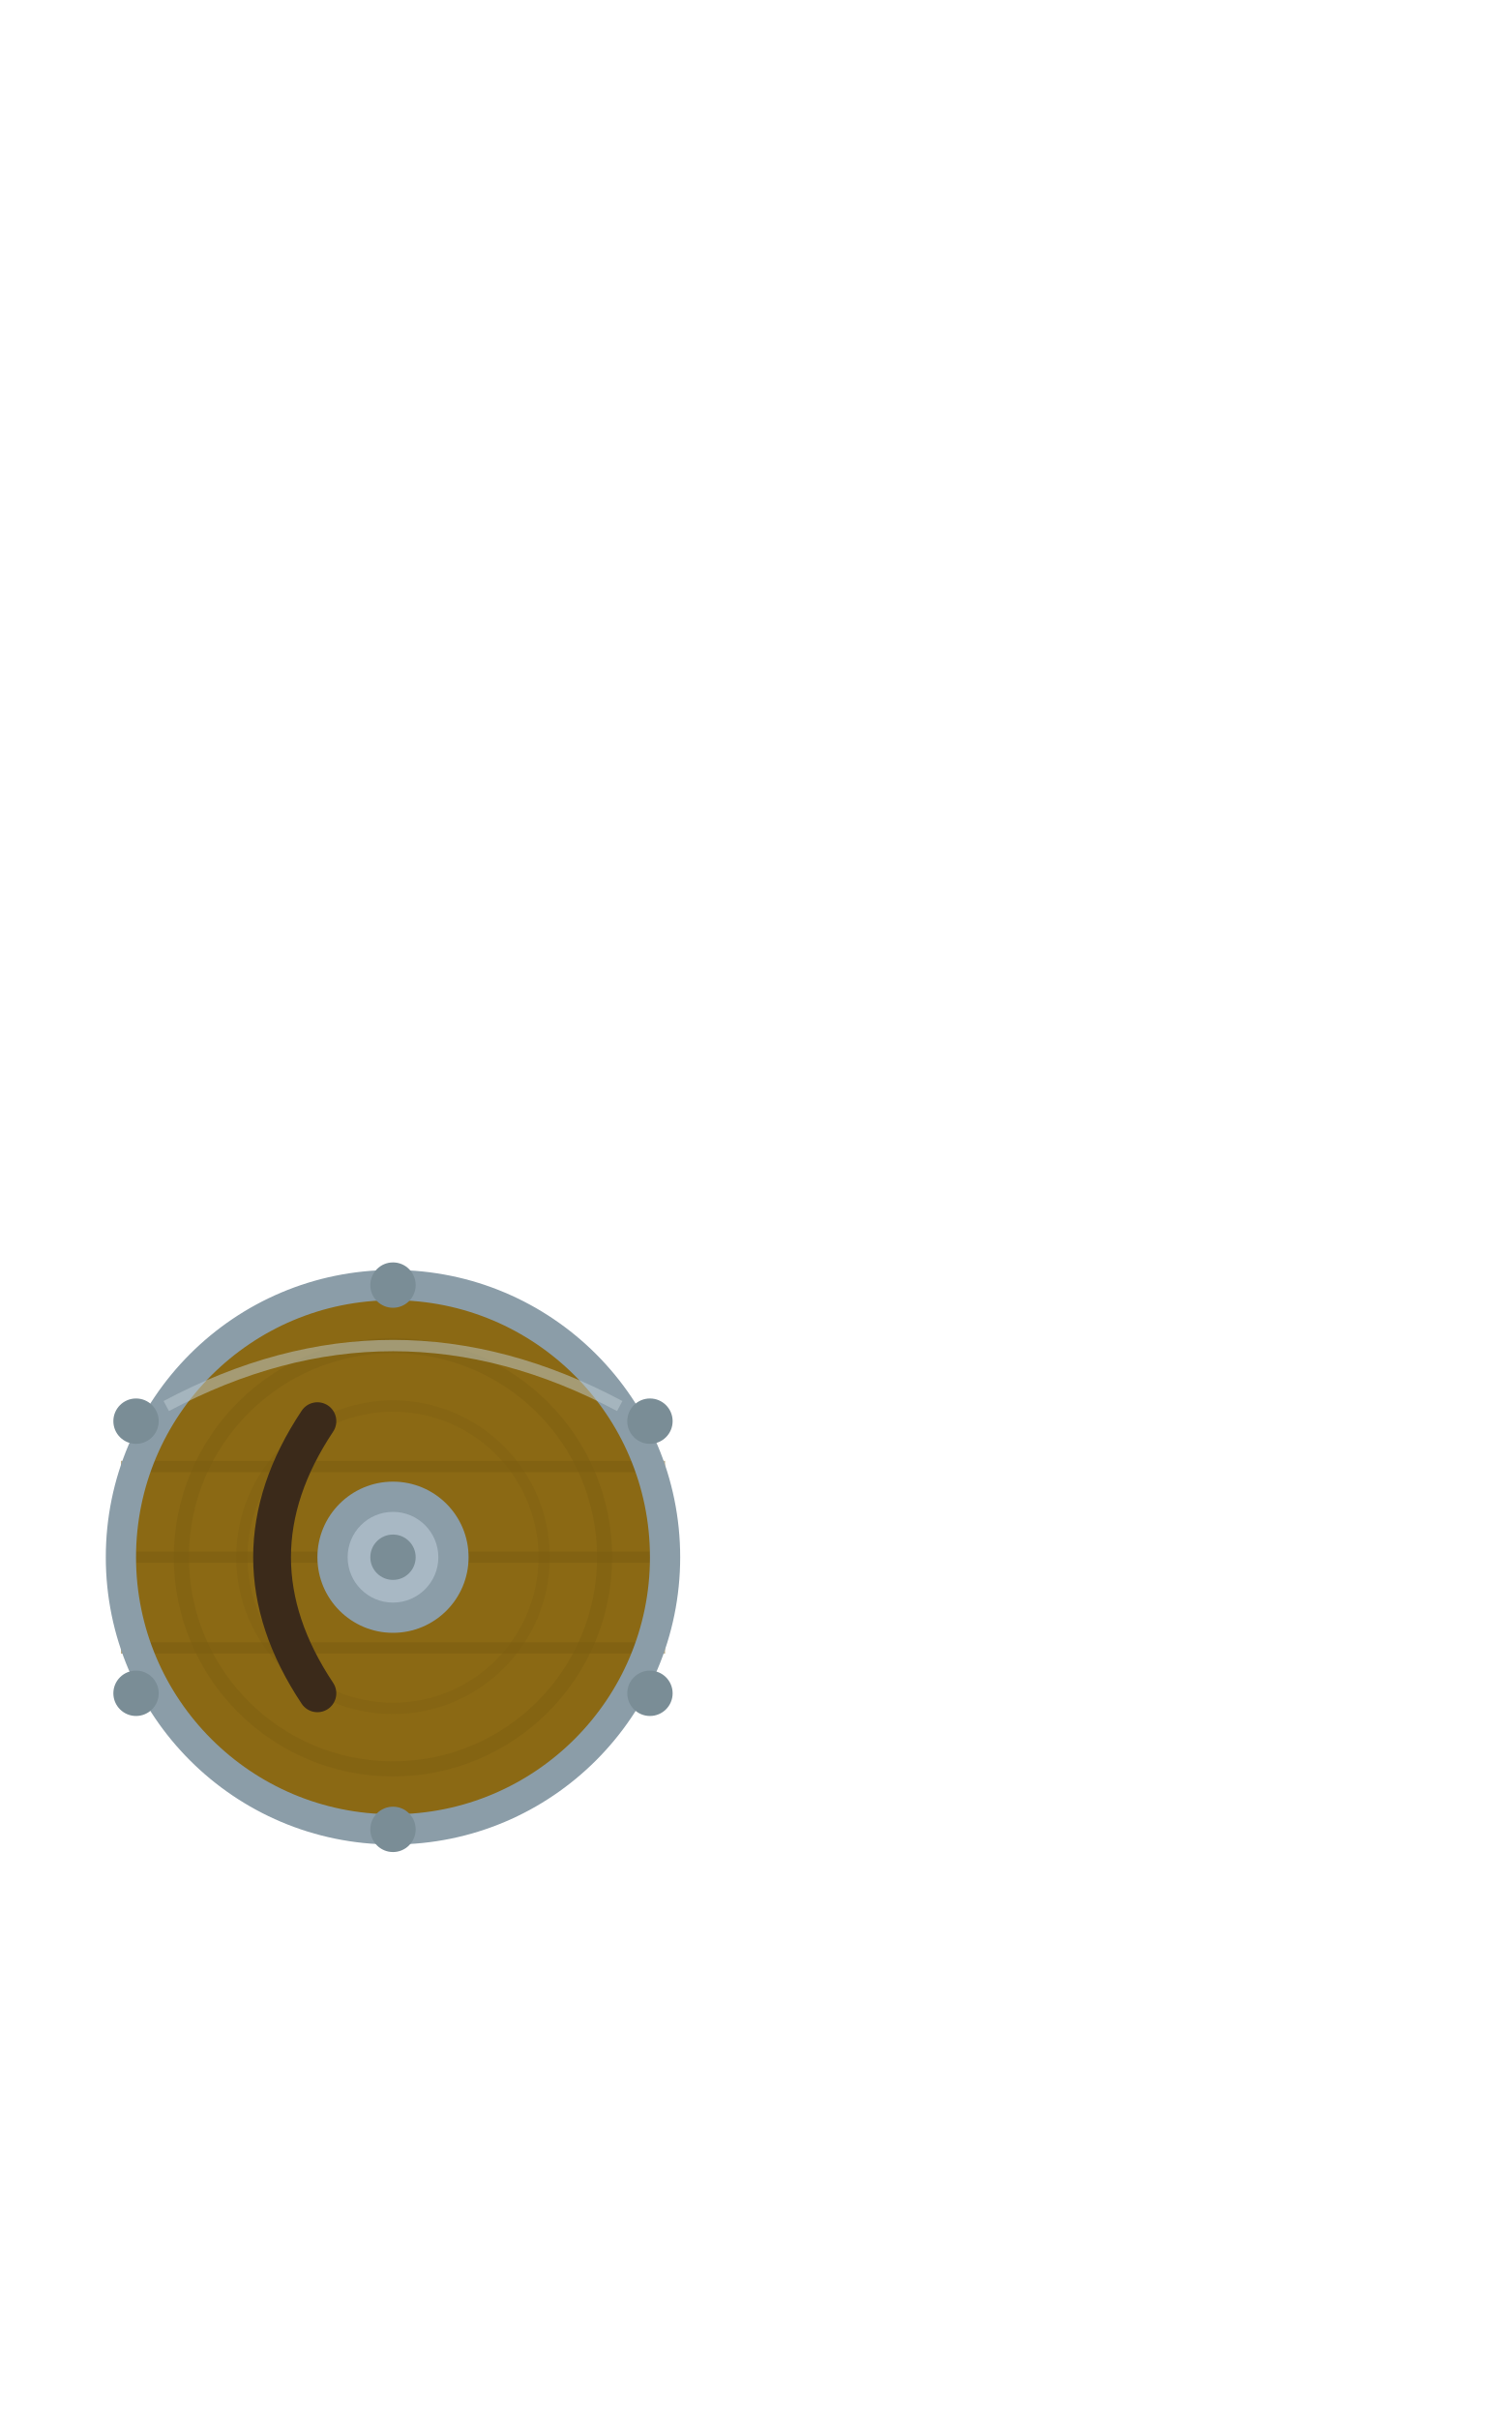
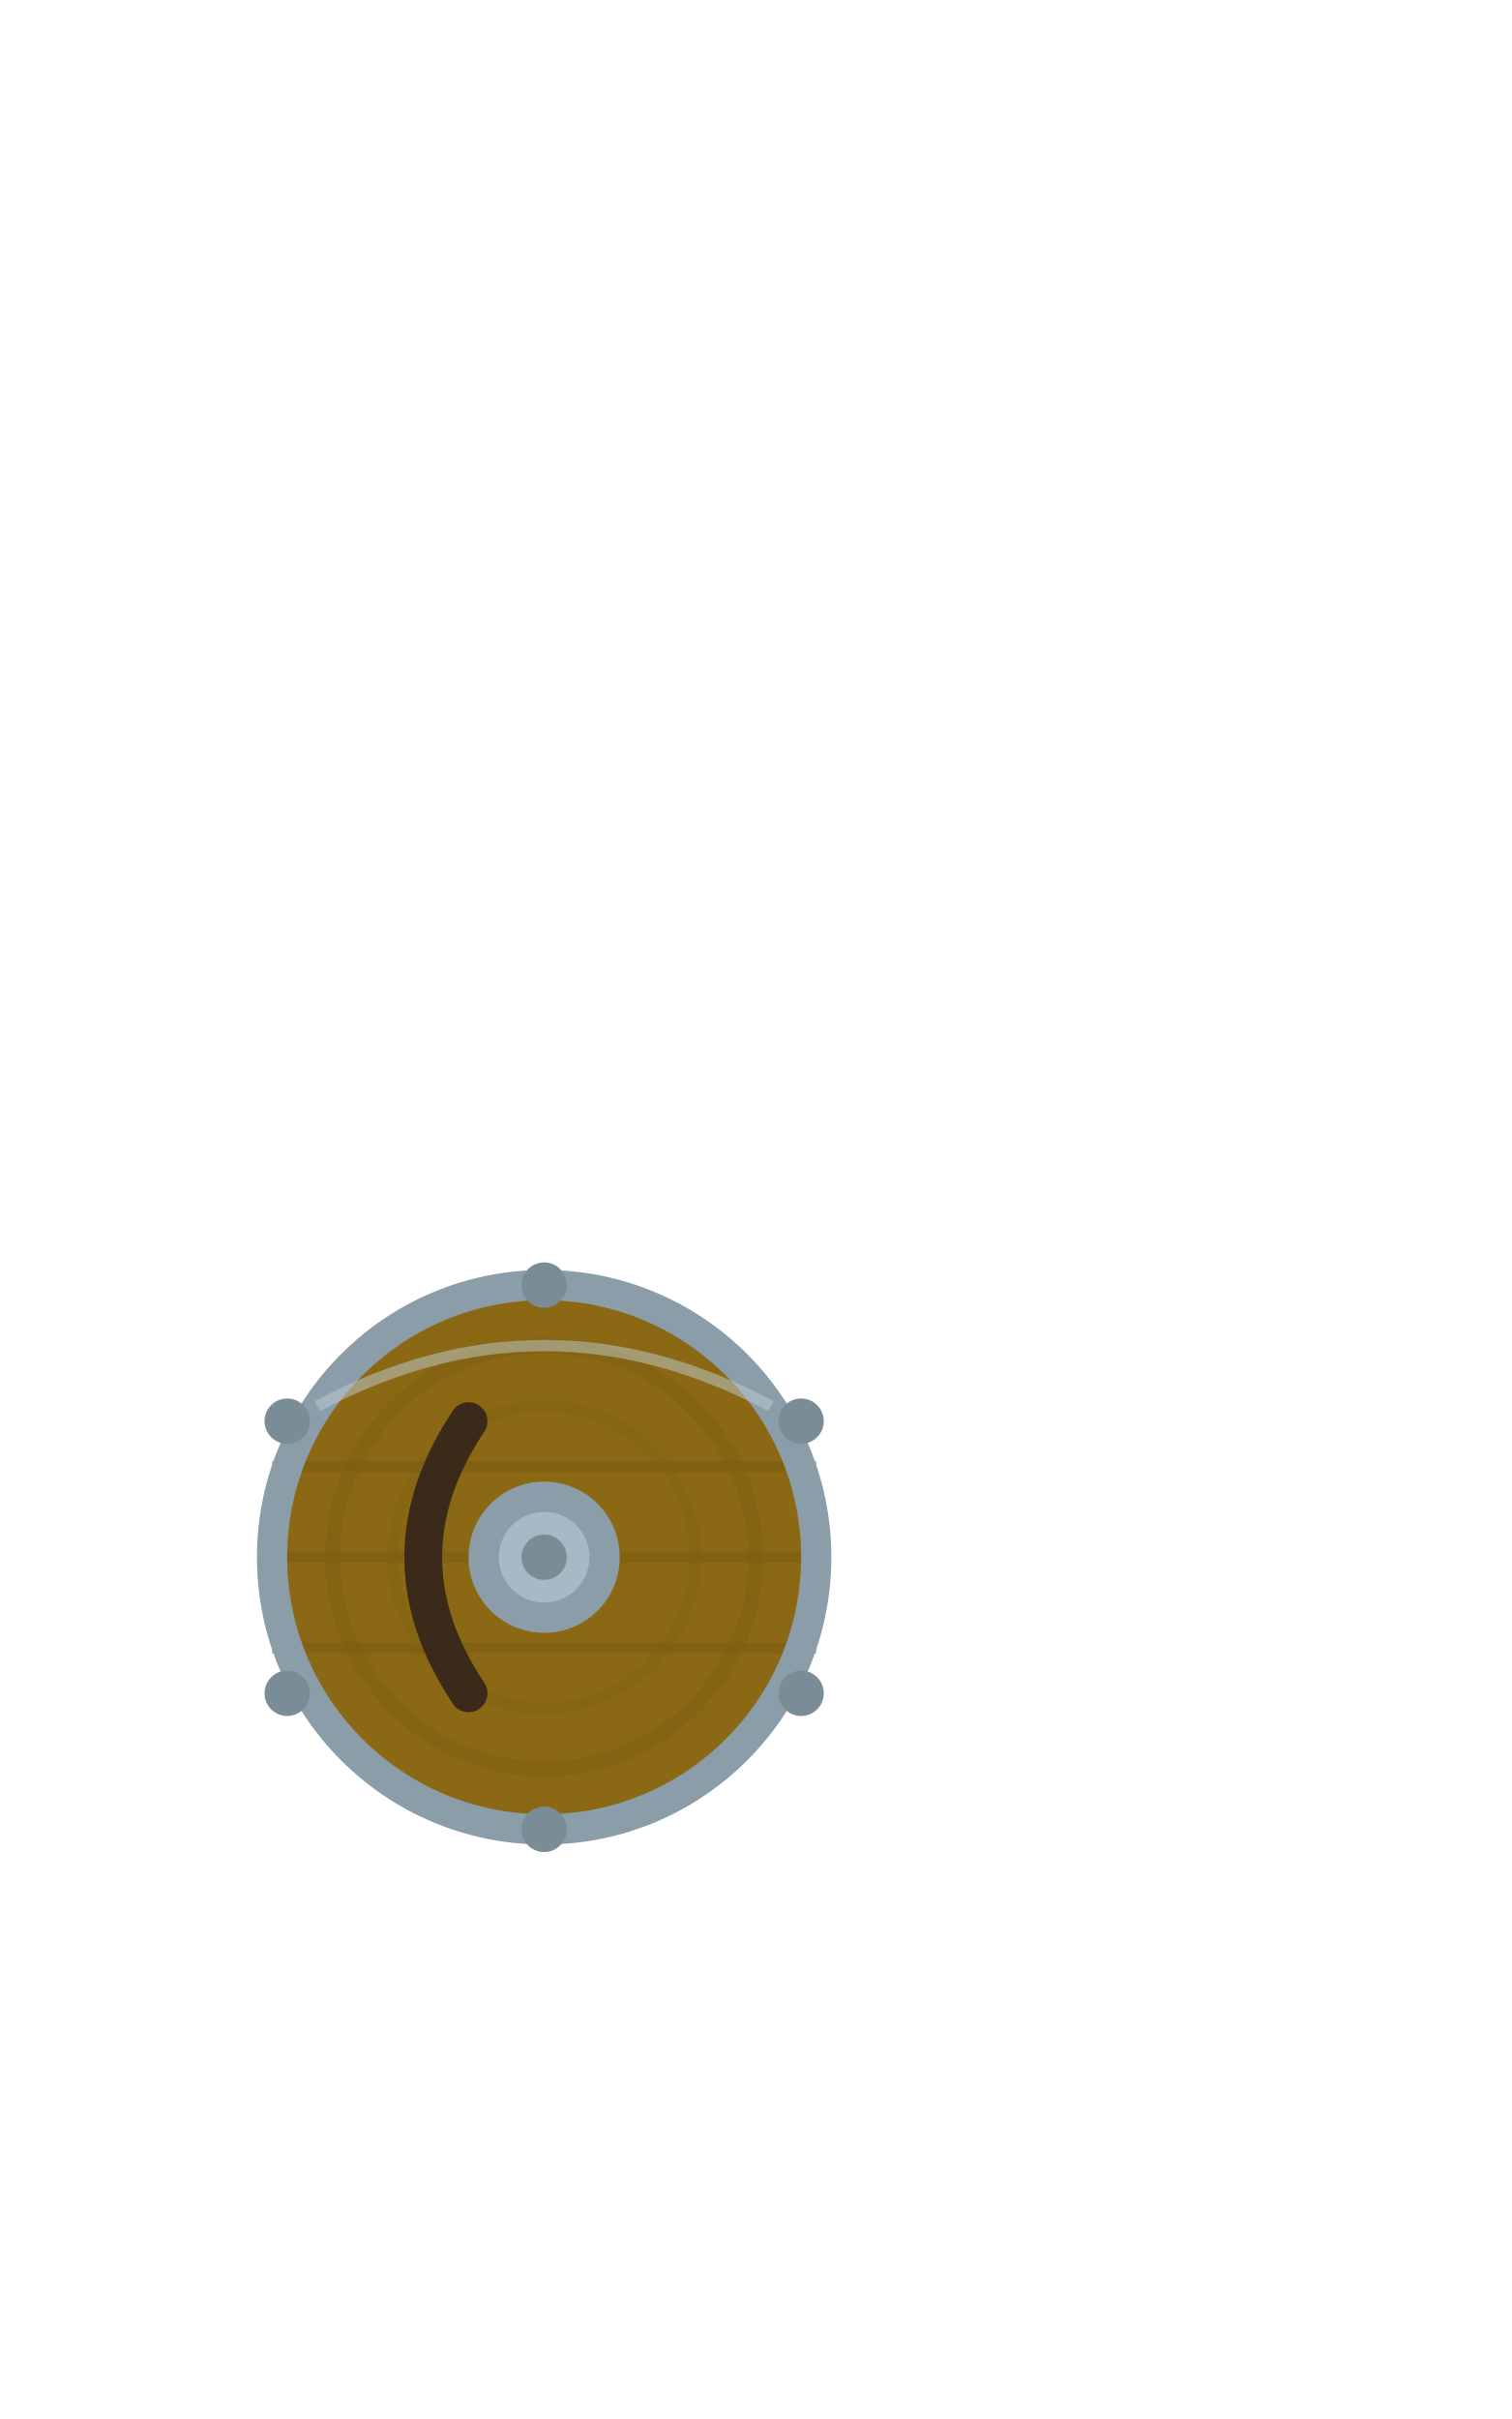
<svg xmlns="http://www.w3.org/2000/svg" viewBox="0 0 200 320" width="200" height="320">
-   <g transform="translate(0,36)">
+   <g transform="translate(20,36)">
    <circle cx="52" cy="170" r="36" fill="#8B6914" />
    <circle cx="52" cy="170" r="36" fill="none" stroke="#7A5C10" stroke-width="3" opacity="0.5" />
    <circle cx="52" cy="170" r="28" fill="none" stroke="#7A5C10" stroke-width="2" opacity="0.4" />
    <circle cx="52" cy="170" r="20" fill="none" stroke="#7A5C10" stroke-width="1.5" opacity="0.3" />
    <line x1="16" y1="158" x2="88" y2="158" stroke="#7A5C10" stroke-width="1.5" opacity="0.5" />
    <line x1="16" y1="170" x2="88" y2="170" stroke="#7A5C10" stroke-width="1.5" opacity="0.5" />
    <line x1="16" y1="182" x2="88" y2="182" stroke="#7A5C10" stroke-width="1.5" opacity="0.5" />
    <circle cx="52" cy="170" r="36" fill="none" stroke="#8B9DA8" stroke-width="4" />
    <circle cx="52" cy="170" r="10" fill="#8B9DA8" />
    <circle cx="52" cy="170" r="6" fill="#A8B8C4" />
    <circle cx="52" cy="170" r="3" fill="#7A8D96" />
    <circle cx="52" cy="134" r="3" fill="#7A8D96" />
    <circle cx="86" cy="152" r="3" fill="#7A8D96" />
    <circle cx="86" cy="188" r="3" fill="#7A8D96" />
    <circle cx="52" cy="206" r="3" fill="#7A8D96" />
    <circle cx="18" cy="188" r="3" fill="#7A8D96" />
    <circle cx="18" cy="152" r="3" fill="#7A8D96" />
    <path d="M42 152 Q30 170 42 188" stroke="#3B2A1A" stroke-width="5" fill="none" stroke-linecap="round" />
    <path d="M22 150 Q52 134 82 150" stroke="#C0CDD3" stroke-width="1.5" fill="none" opacity="0.5" />
  </g>
</svg>
